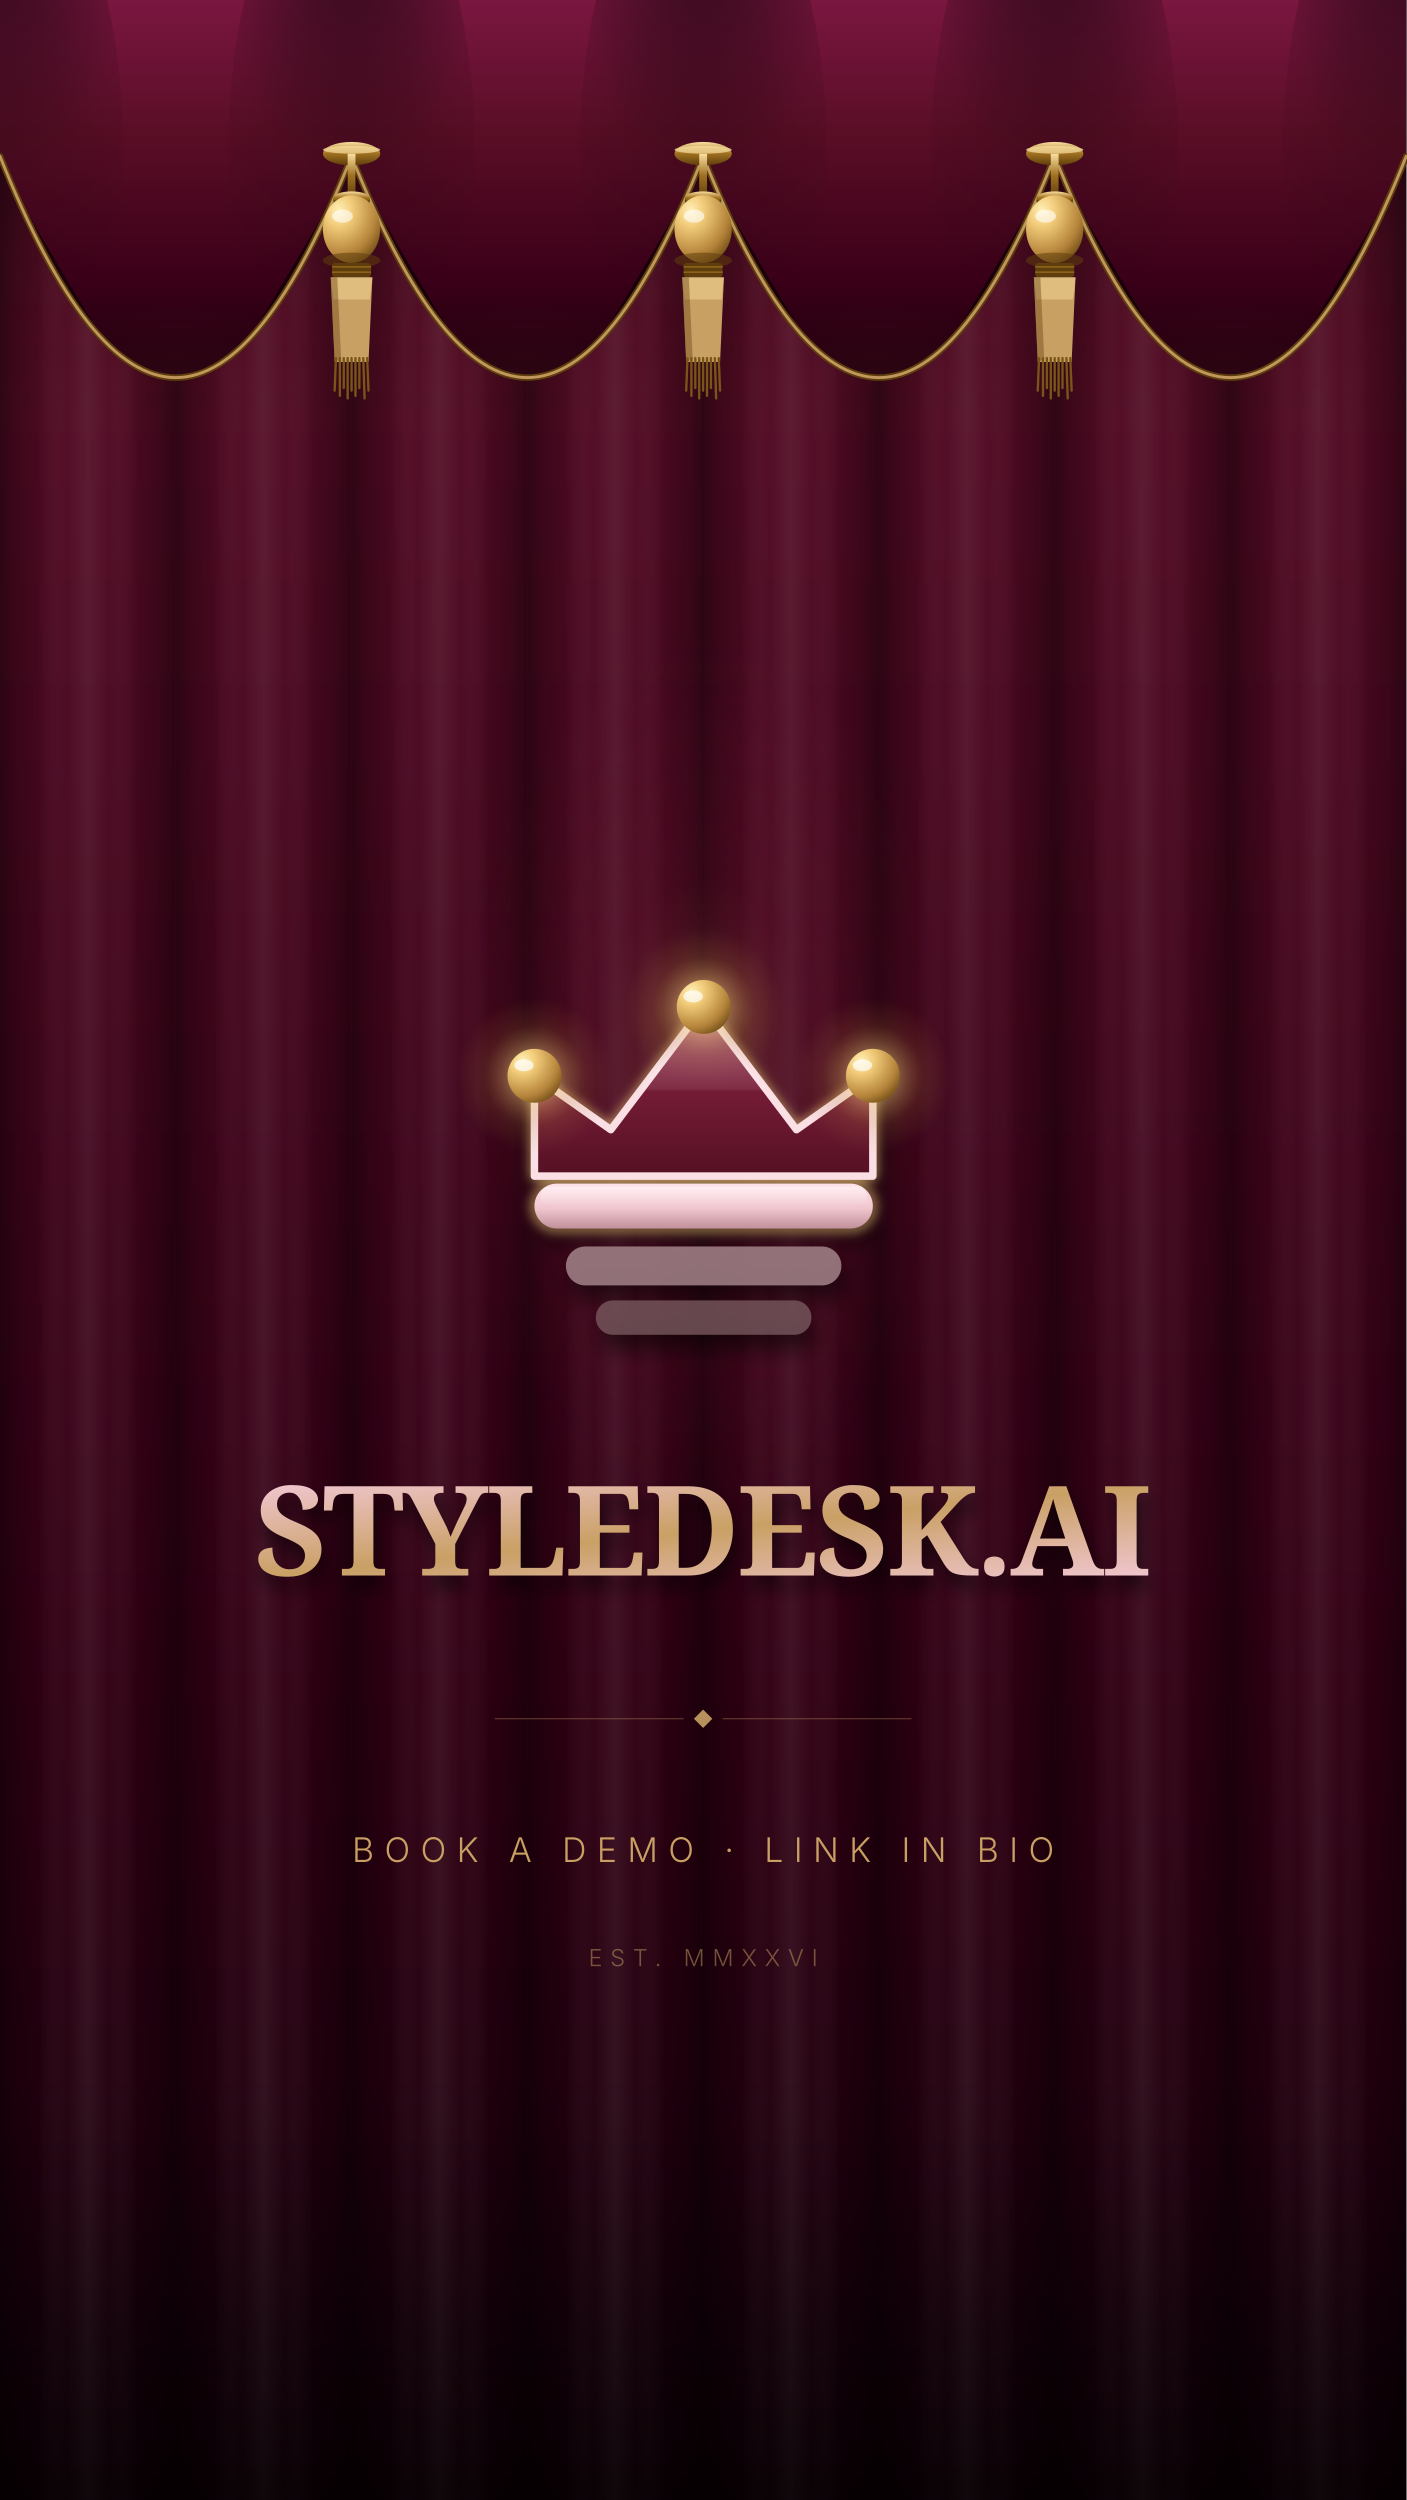
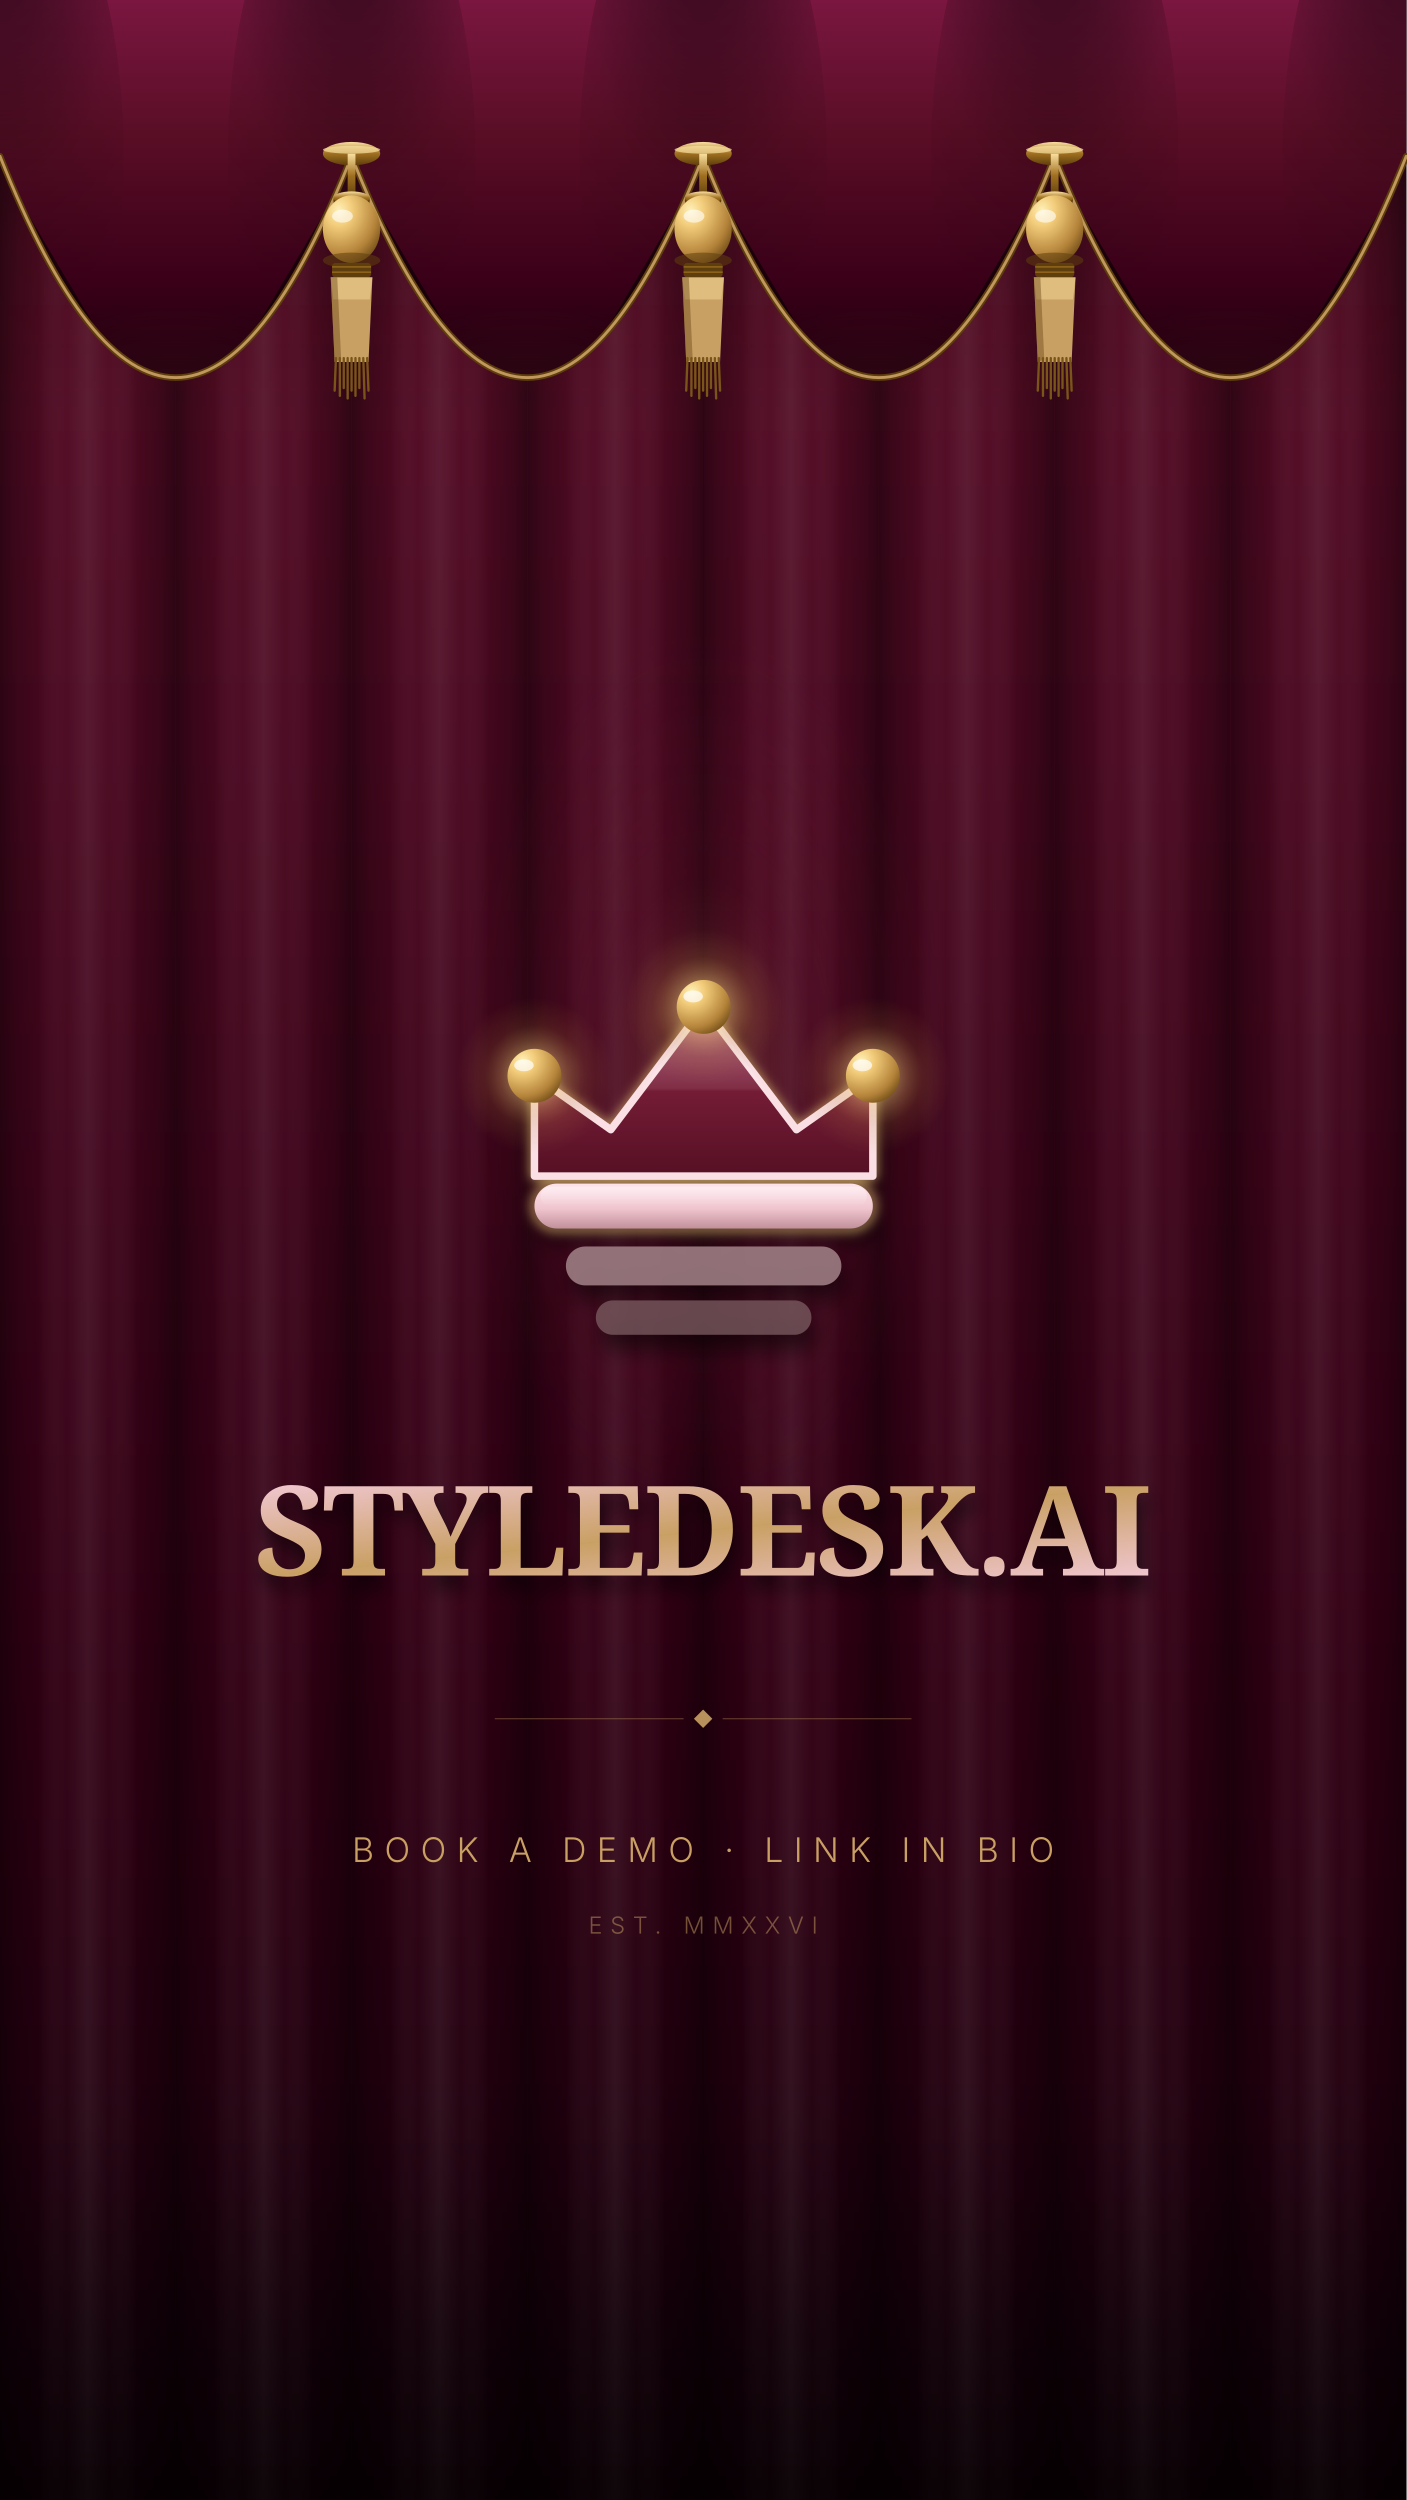
<svg xmlns="http://www.w3.org/2000/svg" viewBox="0 0 1080 1920" width="1080" height="1920" role="img" aria-label="StyleDesk.ai outro on velvet curtain backdrop">
  <defs>
    <linearGradient id="velvetBase" x1="0" y1="0" x2="0" y2="1">
      <stop offset="0%" stop-color="#5a0e26" />
      <stop offset="30%" stop-color="#4a0820" />
      <stop offset="65%" stop-color="#330014" />
      <stop offset="100%" stop-color="#15000a" />
    </linearGradient>
    <linearGradient id="pleatLayer" x1="0" y1="0" x2="1" y2="0">
      <stop offset="0%" stop-color="#000000" stop-opacity="0.92" />
      <stop offset="3%" stop-color="#000000" stop-opacity="0.78" />
      <stop offset="10%" stop-color="#000000" stop-opacity="0.50" />
      <stop offset="22%" stop-color="#000000" stop-opacity="0.22" />
      <stop offset="38%" stop-color="#ffffff" stop-opacity="0.04" />
      <stop offset="50%" stop-color="#ffffff" stop-opacity="0.16" />
      <stop offset="62%" stop-color="#ffffff" stop-opacity="0.04" />
      <stop offset="78%" stop-color="#000000" stop-opacity="0.22" />
      <stop offset="90%" stop-color="#000000" stop-opacity="0.50" />
      <stop offset="97%" stop-color="#000000" stop-opacity="0.78" />
      <stop offset="100%" stop-color="#000000" stop-opacity="0.92" />
    </linearGradient>
    <linearGradient id="topShadow" x1="0" y1="0" x2="0" y2="1">
      <stop offset="0%" stop-color="#000000" stop-opacity="0.55" />
      <stop offset="60%" stop-color="#000000" stop-opacity="0.10" />
      <stop offset="100%" stop-color="#000000" stop-opacity="0" />
    </linearGradient>
    <linearGradient id="bottomShadow" x1="0" y1="0" x2="0" y2="1">
      <stop offset="0%" stop-color="#000000" stop-opacity="0" />
      <stop offset="40%" stop-color="#000000" stop-opacity="0.18" />
      <stop offset="100%" stop-color="#000000" stop-opacity="0.60" />
    </linearGradient>
    <linearGradient id="gold" x1="0" y1="0" x2="1" y2="1">
      <stop offset="0%" stop-color="#f0c6cf" />
      <stop offset="50%" stop-color="#c9a064" />
      <stop offset="100%" stop-color="#f0c6cf" />
    </linearGradient>
    <radialGradient id="crownHalo" cx="50%" cy="43%" r="22%">
      <stop offset="0%" stop-color="#c9a064" stop-opacity="0.32" />
      <stop offset="35%" stop-color="#7c1f36" stop-opacity="0.14" />
      <stop offset="80%" stop-color="#7c1f36" stop-opacity="0" />
      <stop offset="100%" stop-color="#c9a064" stop-opacity="0" />
    </radialGradient>
    <linearGradient id="crown" x1="0" y1="0" x2="0" y2="1">
      <stop offset="0%" stop-color="#932748" />
      <stop offset="100%" stop-color="#551024" />
    </linearGradient>
    <linearGradient id="crownGloss" x1="0" y1="0" x2="0" y2="1">
      <stop offset="0%" stop-color="#ffffff" stop-opacity="0.35" />
      <stop offset="48%" stop-color="#ffffff" stop-opacity="0.08" />
      <stop offset="50%" stop-color="#ffffff" stop-opacity="0" />
    </linearGradient>
    <radialGradient id="goldDot" cx="28%" cy="22%" r="95%">
      <stop offset="0%" stop-color="#fff0b8" />
      <stop offset="25%" stop-color="#f2cc7a" />
      <stop offset="70%" stop-color="#b4833a" />
      <stop offset="100%" stop-color="#5e3e0c" />
    </radialGradient>
    <radialGradient id="jewelGlow" cx="50%" cy="50%" r="50%">
      <stop offset="0%" stop-color="#fff0b8" stop-opacity="0.85" />
      <stop offset="30%" stop-color="#f2cc7a" stop-opacity="0.45" />
      <stop offset="65%" stop-color="#b4833a" stop-opacity="0.15" />
      <stop offset="100%" stop-color="#b4833a" stop-opacity="0" />
    </radialGradient>
    <filter id="crownDropShadow" x="-25%" y="-25%" width="150%" height="160%">
      <feGaussianBlur stdDeviation="7" />
    </filter>
    <filter id="crownRimGlow" x="-30%" y="-30%" width="160%" height="160%">
      <feGaussianBlur stdDeviation="3.5" />
    </filter>
    <linearGradient id="pinkBar" x1="0" y1="0" x2="0" y2="1">
      <stop offset="0%" stop-color="#ffe3ea" />
      <stop offset="55%" stop-color="#f0c6cf" />
      <stop offset="100%" stop-color="#c1909b" />
    </linearGradient>
    <linearGradient id="pinkGloss" x1="0" y1="0" x2="0" y2="1">
      <stop offset="0%" stop-color="#ffffff" stop-opacity="0.45" />
      <stop offset="100%" stop-color="#ffffff" stop-opacity="0" />
    </linearGradient>
    <linearGradient id="valenceVelvet" x1="0" y1="0" x2="0" y2="1">
      <stop offset="0%" stop-color="#7a1640" />
      <stop offset="35%" stop-color="#5a0e26" />
      <stop offset="75%" stop-color="#3a0018" />
      <stop offset="100%" stop-color="#1a000b" />
    </linearGradient>
    <radialGradient id="cuspShadow" cx="50%" cy="0%" r="80%" fx="50%" fy="0%">
      <stop offset="0%" stop-color="#000000" stop-opacity="0.78" />
      <stop offset="35%" stop-color="#000000" stop-opacity="0.42" />
      <stop offset="70%" stop-color="#000000" stop-opacity="0.10" />
      <stop offset="100%" stop-color="#000000" stop-opacity="0" />
    </radialGradient>
    <radialGradient id="swagHighlight" cx="50%" cy="100%" r="80%" fx="50%" fy="100%">
      <stop offset="0%" stop-color="#a83258" stop-opacity="0.55" />
      <stop offset="50%" stop-color="#7c1f36" stop-opacity="0.22" />
      <stop offset="100%" stop-color="#7c1f36" stop-opacity="0" />
    </radialGradient>
    <radialGradient id="swagBottomShadow" cx="50%" cy="100%" r="55%" fx="50%" fy="100%">
      <stop offset="0%" stop-color="#000000" stop-opacity="0.55" />
      <stop offset="100%" stop-color="#000000" stop-opacity="0" />
    </radialGradient>
    <linearGradient id="goldCord" x1="0" y1="0" x2="0" y2="1">
      <stop offset="0%" stop-color="#fadfa0" />
      <stop offset="50%" stop-color="#a07020" />
      <stop offset="100%" stop-color="#5e3e0c" />
    </linearGradient>
    <clipPath id="valenceClip">
      <path d="M 0 0 L 1080 0 L 1080 120                Q 945 460 810 120                Q 675 460 540 120                Q 405 460 270 120                Q 135 460 0 120 Z" />
    </clipPath>
    <g id="tassel">
      <rect x="-3" y="-2" width="6" height="34" fill="url(#goldCord)" />
      <ellipse cx="0" cy="34" rx="14" ry="6" fill="#5e3e0c" />
      <ellipse cx="0" cy="32" rx="14" ry="5" fill="url(#goldCord)" />
      <ellipse cx="0" cy="56" rx="22" ry="26" fill="url(#goldDot)" />
      <ellipse cx="-7" cy="46" rx="8" ry="5" fill="#ffffff" opacity="0.6" />
      <ellipse cx="0" cy="80" rx="22" ry="6" fill="#5e3e0c" opacity="0.55" />
      <rect x="-15" y="82" width="30" height="11" rx="2.5" fill="#5e3e0c" />
      <line x1="-15" y1="85" x2="15" y2="85" stroke="#a07020" stroke-width="0.9" />
      <line x1="-15" y1="89" x2="15" y2="89" stroke="#a07020" stroke-width="0.9" />
      <path d="M -16 93 L 16 93 L 13 158 L -13 158 Z" fill="#c9a064" />
      <path d="M -16 93 L 16 93 L 14 110 L -14 110 Z" fill="#fadfa0" opacity="0.45" />
      <path d="M -16 93 L -13 158 L -8 156 L -11 93 Z" fill="#5e3e0c" opacity="0.4" />
      <g stroke="#7a5519" stroke-width="1.8" stroke-linecap="round">
        <line x1="-12" y1="155" x2="-13" y2="180" />
        <line x1="-9" y1="155" x2="-9" y2="184" />
        <line x1="-6" y1="155" x2="-6" y2="178" />
        <line x1="-3" y1="155" x2="-3" y2="186" />
        <line x1="0" y1="155" x2="0" y2="180" />
        <line x1="3" y1="155" x2="3" y2="184" />
        <line x1="6" y1="155" x2="6" y2="178" />
        <line x1="9" y1="155" x2="10" y2="186" />
        <line x1="12" y1="155" x2="13" y2="180" />
      </g>
    </g>
    <clipPath id="leftClip">
      <path id="leftClipPath" d="M 0 0 L 540 0 L 540 1920 L 0 1920 Z" />
    </clipPath>
    <clipPath id="rightClip">
      <path id="rightClipPath" d="M 540 0 L 1080 0 L 1080 1920 L 540 1920 Z" />
    </clipPath>
  </defs>
  <rect width="1080" height="1920" fill="url(#velvetBase)" />
  <g id="leftCurtain" clip-path="url(#leftClip)">
    <rect x="0" y="0" width="135" height="1920" fill="url(#pleatLayer)" />
    <rect x="135" y="0" width="135" height="1920" fill="url(#pleatLayer)" />
    <rect x="270" y="0" width="135" height="1920" fill="url(#pleatLayer)" />
    <rect x="405" y="0" width="135" height="1920" fill="url(#pleatLayer)" />
    <rect x="0" y="0" width="540" height="1920" fill="url(#velvetBase)" opacity="0.55" />
  </g>
  <g id="rightCurtain" clip-path="url(#rightClip)">
    <rect x="540" y="0" width="135" height="1920" fill="url(#pleatLayer)" />
    <rect x="675" y="0" width="135" height="1920" fill="url(#pleatLayer)" />
    <rect x="810" y="0" width="135" height="1920" fill="url(#pleatLayer)" />
    <rect x="945" y="0" width="135" height="1920" fill="url(#pleatLayer)" />
    <rect x="540" y="0" width="540" height="1920" fill="url(#velvetBase)" opacity="0.55" />
  </g>
  <rect width="1080" height="320" fill="url(#topShadow)" />
  <rect x="0" y="1600" width="1080" height="320" fill="url(#bottomShadow)" />
  <g id="valence">
    <path d="M 0 0 L 1080 0 L 1080 120              Q 945 460 810 120              Q 675 460 540 120              Q 405 460 270 120              Q 135 460 0 120 Z" fill="url(#valenceVelvet)" />
    <g clip-path="url(#valenceClip)">
      <ellipse cx="135" cy="290" rx="115" ry="95" fill="url(#swagHighlight)" />
      <ellipse cx="405" cy="290" rx="115" ry="95" fill="url(#swagHighlight)" />
      <ellipse cx="675" cy="290" rx="115" ry="95" fill="url(#swagHighlight)" />
      <ellipse cx="945" cy="290" rx="115" ry="95" fill="url(#swagHighlight)" />
      <ellipse cx="0" cy="120" rx="95" ry="240" fill="url(#cuspShadow)" />
      <ellipse cx="270" cy="120" rx="95" ry="240" fill="url(#cuspShadow)" />
      <ellipse cx="540" cy="120" rx="95" ry="240" fill="url(#cuspShadow)" />
      <ellipse cx="810" cy="120" rx="95" ry="240" fill="url(#cuspShadow)" />
      <ellipse cx="1080" cy="120" rx="95" ry="240" fill="url(#cuspShadow)" />
      <g fill="none" stroke-linecap="round" opacity="0.55">
        <path d="M 270 130 Q 230 200 175 290" stroke="#000" stroke-width="3" />
        <path d="M 270 130 Q 250 210 205 290" stroke="#000" stroke-width="2.5" />
        <path d="M 270 130 Q 310 200 365 290" stroke="#000" stroke-width="3" />
        <path d="M 270 130 Q 290 210 335 290" stroke="#000" stroke-width="2.5" />
        <path d="M 540 130 Q 500 200 445 290" stroke="#000" stroke-width="3" />
        <path d="M 540 130 Q 520 210 475 290" stroke="#000" stroke-width="2.5" />
        <path d="M 540 130 Q 580 200 635 290" stroke="#000" stroke-width="3" />
        <path d="M 540 130 Q 560 210 605 290" stroke="#000" stroke-width="2.5" />
        <path d="M 810 130 Q 770 200 715 290" stroke="#000" stroke-width="3" />
        <path d="M 810 130 Q 790 210 745 290" stroke="#000" stroke-width="2.5" />
        <path d="M 810 130 Q 850 200 905 290" stroke="#000" stroke-width="3" />
        <path d="M 810 130 Q 830 210 875 290" stroke="#000" stroke-width="2.5" />
        <path d="M 0 130 Q 40 200 95 290" stroke="#000" stroke-width="3" />
        <path d="M 0 130 Q 20 210 65 290" stroke="#000" stroke-width="2.5" />
        <path d="M 1080 130 Q 1040 200 985 290" stroke="#000" stroke-width="3" />
        <path d="M 1080 130 Q 1060 210 1015 290" stroke="#000" stroke-width="2.5" />
      </g>
      <ellipse cx="135" cy="305" rx="130" ry="22" fill="url(#swagBottomShadow)" />
      <ellipse cx="405" cy="305" rx="130" ry="22" fill="url(#swagBottomShadow)" />
      <ellipse cx="675" cy="305" rx="130" ry="22" fill="url(#swagBottomShadow)" />
      <ellipse cx="945" cy="305" rx="130" ry="22" fill="url(#swagBottomShadow)" />
    </g>
    <path d="M 1080 120              Q 945 460 810 120              Q 675 460 540 120              Q 405 460 270 120              Q 135 460 0 120" fill="none" stroke="#5e3e0c" stroke-width="5" stroke-linecap="round" />
    <path d="M 1080 120              Q 945 460 810 120              Q 675 460 540 120              Q 405 460 270 120              Q 135 460 0 120" fill="none" stroke="#c9a064" stroke-width="2.2" stroke-linecap="round" stroke-opacity="0.92" />
    <g id="cuspCords">
      <ellipse cx="270" cy="118" rx="22" ry="9" fill="url(#goldCord)" />
      <ellipse cx="270" cy="115" rx="22" ry="3" fill="#fadfa0" opacity="0.7" />
      <ellipse cx="540" cy="118" rx="22" ry="9" fill="url(#goldCord)" />
      <ellipse cx="540" cy="115" rx="22" ry="3" fill="#fadfa0" opacity="0.7" />
      <ellipse cx="810" cy="118" rx="22" ry="9" fill="url(#goldCord)" />
      <ellipse cx="810" cy="115" rx="22" ry="3" fill="#fadfa0" opacity="0.7" />
    </g>
    <use href="#tassel" x="270" y="120" />
    <use href="#tassel" x="540" y="120" />
    <use href="#tassel" x="810" y="120" />
  </g>
  <rect width="1080" height="1920" fill="url(#crownHalo)" />
  <g id="content" opacity="1">
    <g transform="translate(246 633) scale(1.15)">
      <g transform="translate(3 10)" filter="url(#crownDropShadow)" opacity="0.55">
        <path d="M143 235 L143 168 L194 204 L256 122 L318 204 L369 168 L369 235 Z" fill="#000000" />
        <rect x="143" y="240" width="226" height="30" rx="15" fill="#000000" />
        <rect x="164" y="282" width="184" height="26" rx="13" fill="#000000" />
        <rect x="184" y="318" width="144" height="23" rx="11.5" fill="#000000" />
      </g>
      <g filter="url(#crownRimGlow)" opacity="0.7">
        <path d="M143 235 L143 168 L194 204 L256 122 L318 204 L369 168 L369 235 Z" fill="none" stroke="#f2cc7a" stroke-width="6" stroke-linejoin="round" />
        <rect x="143" y="240" width="226" height="30" rx="15" fill="none" stroke="#f2cc7a" stroke-width="5" />
      </g>
      <path d="M143 235 L143 168 L194 204 L256 122 L318 204 L369 168 L369 235 Z" fill="url(#crown)" stroke="#fadfe4" stroke-width="5" stroke-linejoin="round" />
      <path d="M143 235 L143 168 L194 204 L256 122 L318 204 L369 168 L369 235 Z" fill="url(#crownGloss)" stroke="none" />
      <rect x="143" y="240" width="226" height="30" rx="15" fill="url(#pinkBar)" />
      <rect x="147" y="242" width="218" height="13" rx="6.5" fill="url(#pinkGloss)" />
      <rect x="164" y="282" width="184" height="26" rx="13" fill="#9a7a80" opacity="0.92" />
      <rect x="184" y="318" width="144" height="23" rx="11.5" fill="#7a5a60" opacity="0.78" />
      <circle cx="256" cy="122" r="52" fill="url(#jewelGlow)" />
      <circle cx="143" cy="168" r="52" fill="url(#jewelGlow)" />
      <circle cx="369" cy="168" r="52" fill="url(#jewelGlow)" />
      <circle cx="256" cy="122" r="18" fill="url(#goldDot)" />
      <circle cx="143" cy="168" r="18" fill="url(#goldDot)" />
      <circle cx="369" cy="168" r="18" fill="url(#goldDot)" />
      <ellipse cx="249" cy="115" rx="6.5" ry="4" fill="#ffffff" opacity="0.7" />
      <ellipse cx="136" cy="161" rx="6.5" ry="4" fill="#ffffff" opacity="0.7" />
      <ellipse cx="362" cy="161" rx="6.5" ry="4" fill="#ffffff" opacity="0.7" />
    </g>
    <g transform="translate(3 10)" filter="url(#crownDropShadow)" opacity="0.55">
      <text x="540" y="1210" font-family="'Playfair Display', Georgia, serif" font-size="96" font-weight="700" text-anchor="middle" letter-spacing="-2" fill="#000000">STYLEDESK.AI</text>
    </g>
    <text x="540" y="1210" font-family="'Playfair Display', Georgia, serif" font-size="96" font-weight="700" text-anchor="middle" letter-spacing="-2" fill="url(#gold)">STYLEDESK.AI</text>
    <line x1="380" y1="1320" x2="525" y2="1320" stroke="#c9a064" stroke-opacity="0.40" stroke-width="0.8" />
    <rect x="535" y="1315" width="10" height="10" transform="rotate(45 540 1320)" fill="#c9a064" fill-opacity="0.90" />
    <line x1="555" y1="1320" x2="700" y2="1320" stroke="#c9a064" stroke-opacity="0.40" stroke-width="0.8" />
    <text x="540" y="1430" font-family="'Helvetica Neue', 'Inter', -apple-system, sans-serif" font-size="26" font-weight="300" fill="#c9a064" text-anchor="middle" letter-spacing="8">BOOK A DEMO  ·  LINK IN BIO</text>
-     <text x="540" y="1510" font-family="'Helvetica Neue', 'Inter', -apple-system, sans-serif" font-size="18" font-weight="300" fill="#c9a064" fill-opacity="0.5" text-anchor="middle" letter-spacing="6">EST. MMXXVI</text>
+     <text x="540" y="1485" font-family="'Helvetica Neue', 'Inter', -apple-system, sans-serif" font-size="18" font-weight="300" fill="#c9a064" fill-opacity="0.5" text-anchor="middle" letter-spacing="6">EST. MMXXVI</text>
  </g>
</svg>
